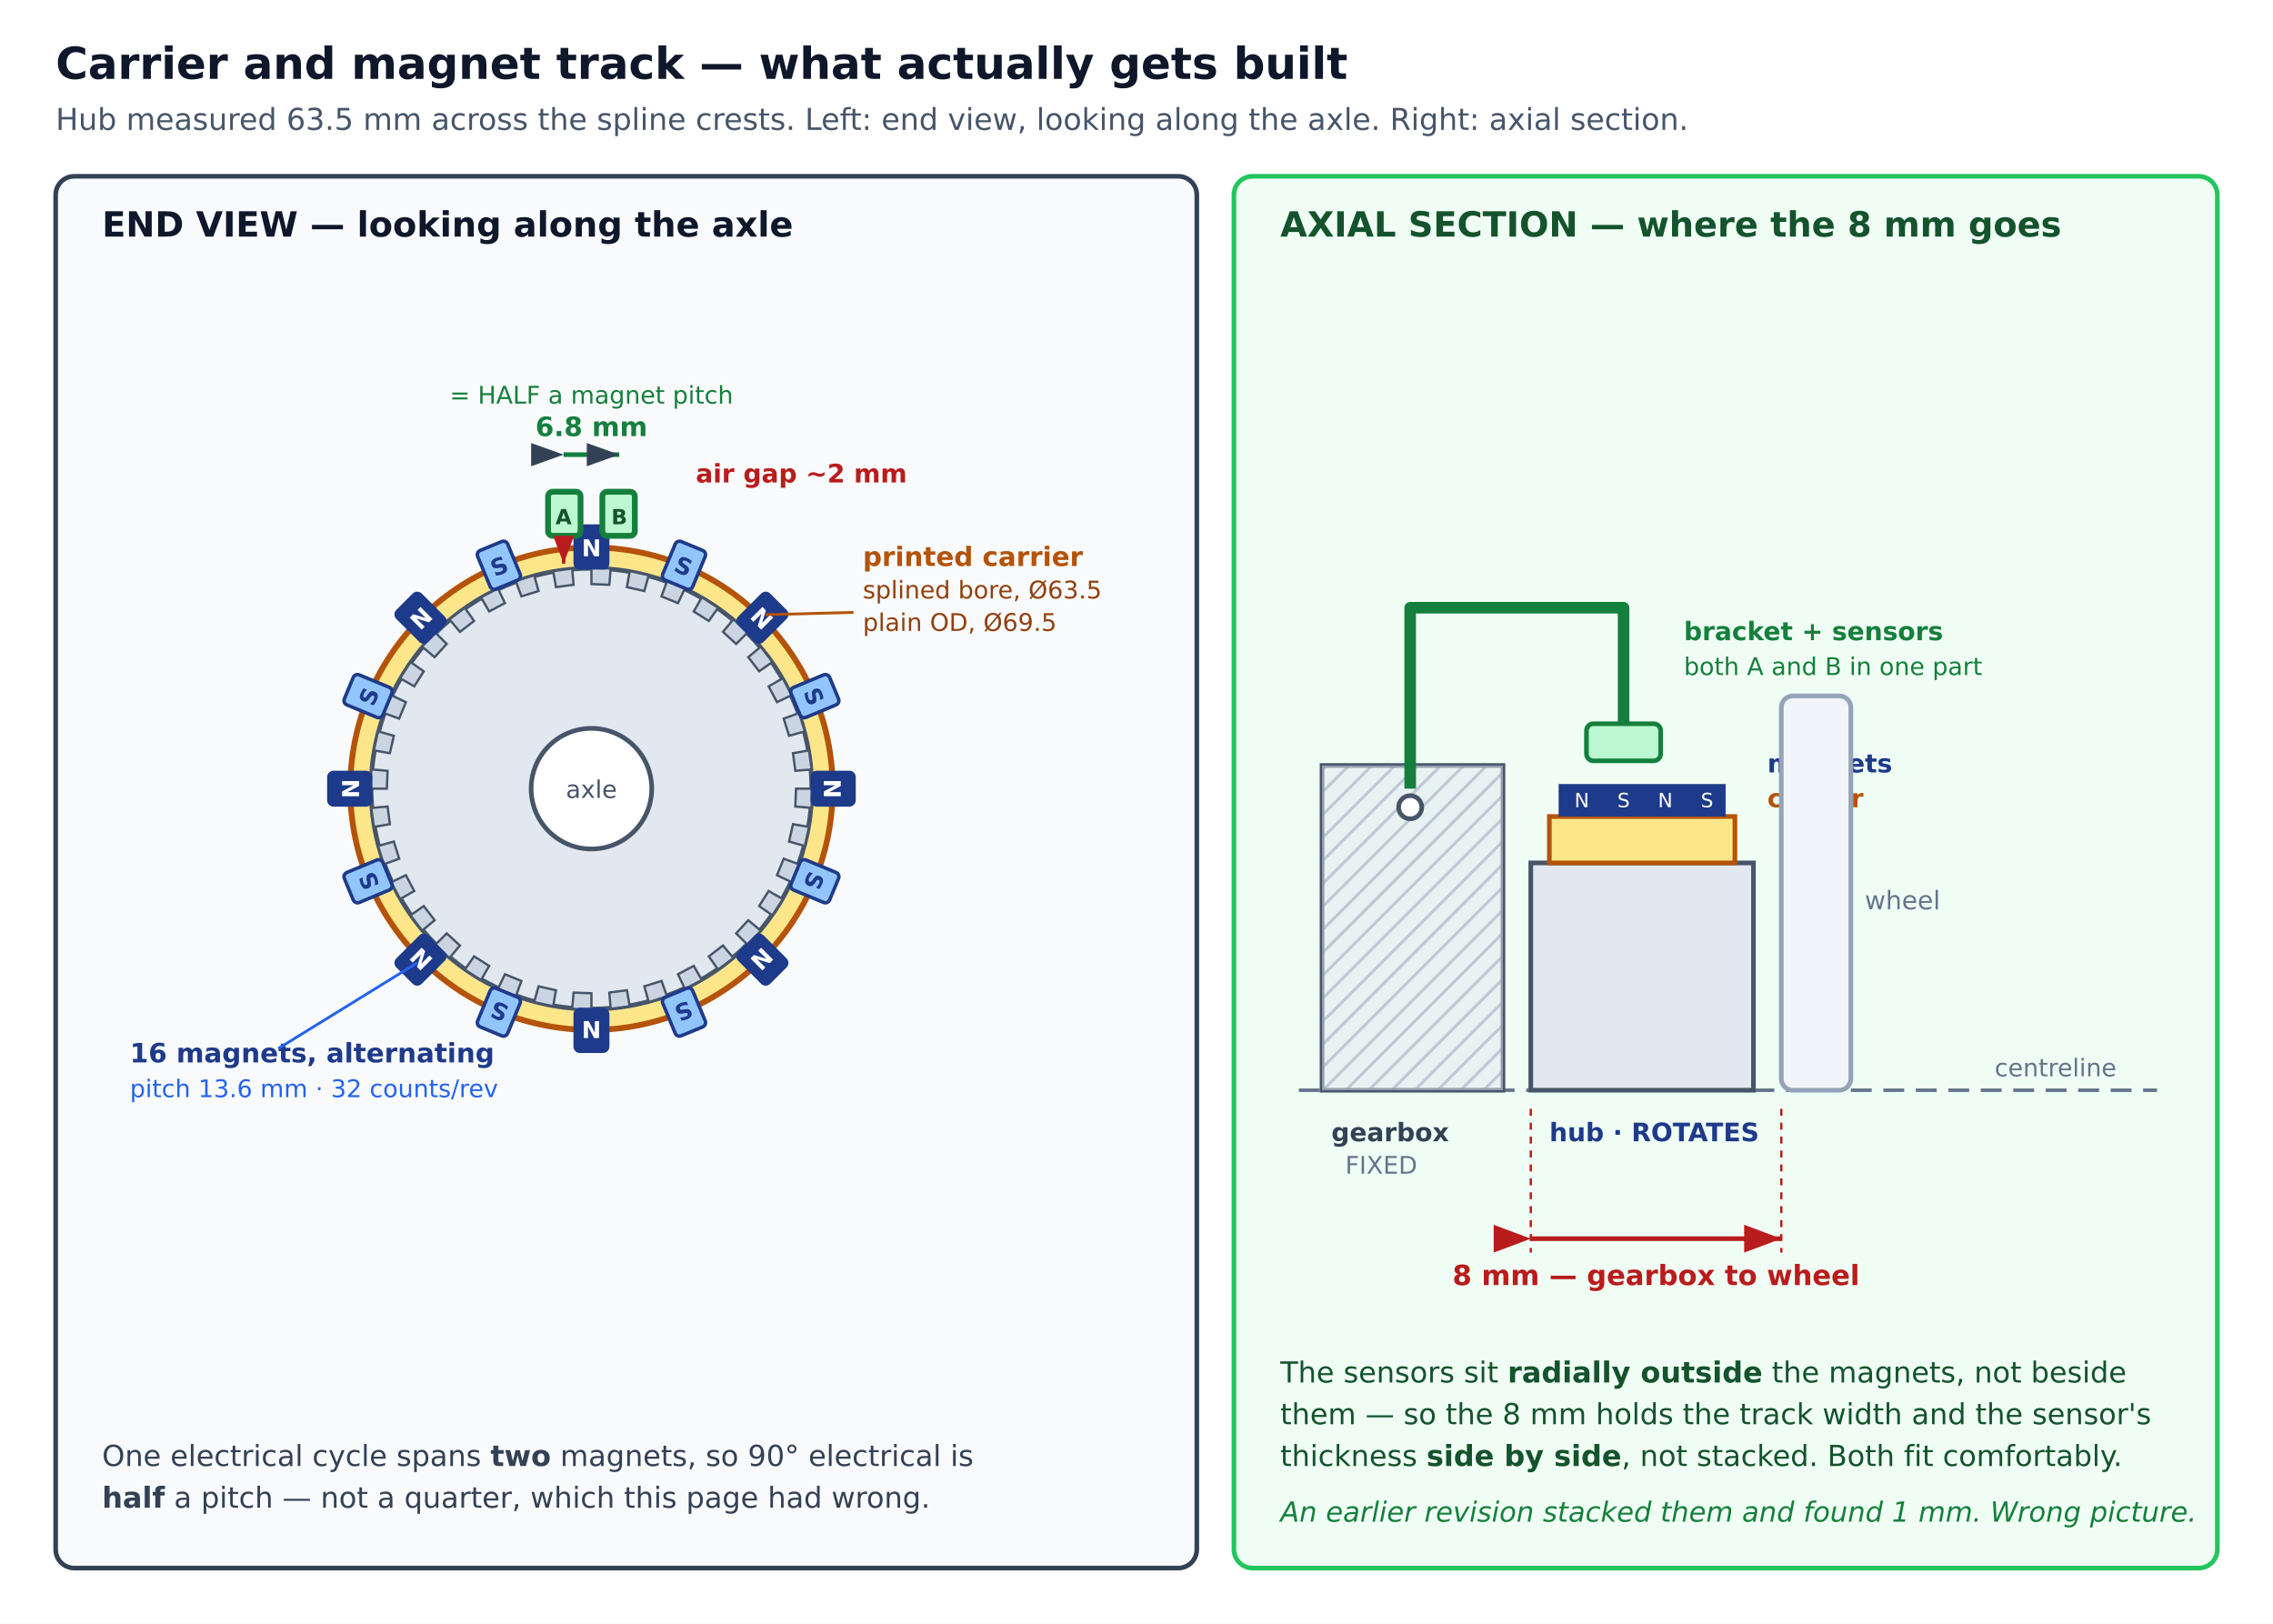
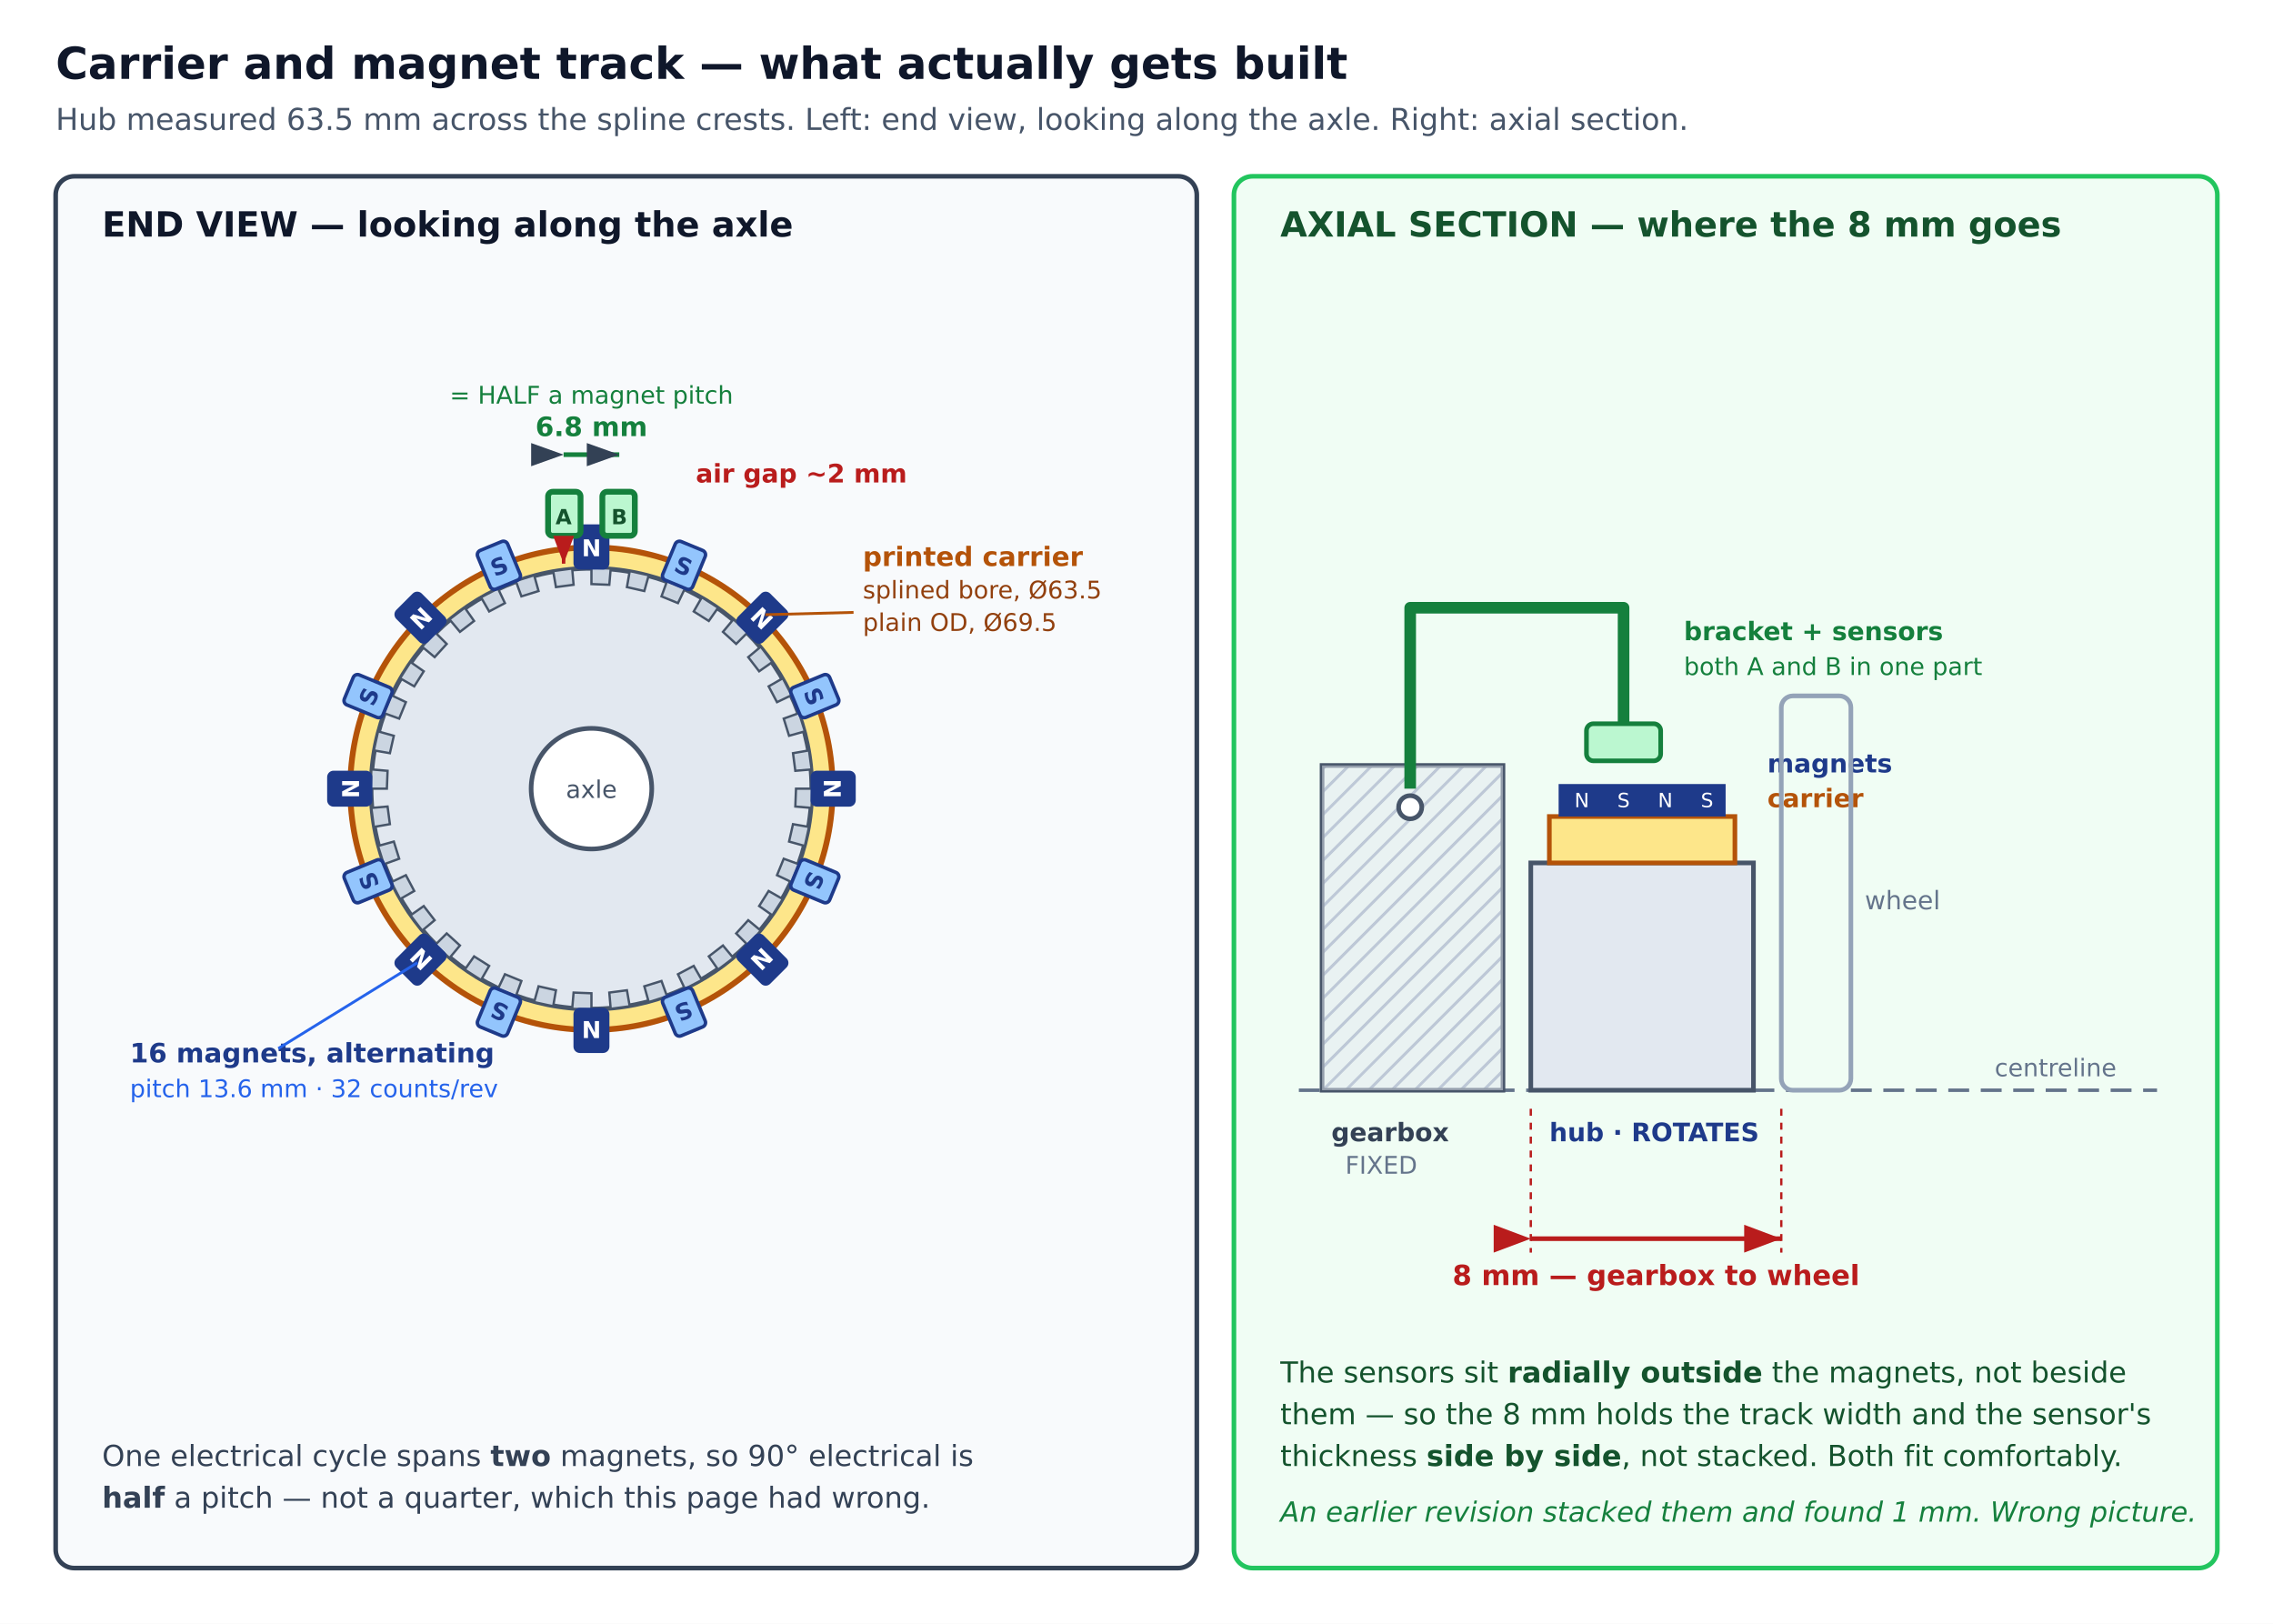
<svg xmlns="http://www.w3.org/2000/svg" viewBox="0 0 980 700" width="980" height="700" font-family="DejaVu Sans, Helvetica, Arial, sans-serif">
  <defs>
    <marker id="a" markerWidth="9" markerHeight="9" refX="8" refY="3" orient="auto">
      <path d="M0,0 L0,6 L8,3 z" fill="#b91c1c" />
    </marker>
    <marker id="g" markerWidth="8" markerHeight="8" refX="7" refY="2.5" orient="auto">
      <path d="M0,0 L0,5 L7,2.5 z" fill="#334155" />
    </marker>
    <pattern id="h" width="7" height="7" patternTransform="rotate(45)" patternUnits="userSpaceOnUse">
      <line x1="0" y1="0" x2="0" y2="7" stroke="#94a3b8" stroke-width="2.5" />
    </pattern>
  </defs>
  <rect width="980" height="700" fill="#ffffff" />
  <text x="24" y="34" font-size="19" font-weight="bold" fill="#0f172a">Carrier and magnet track — what actually gets built</text>
  <text x="24" y="56" font-size="13" fill="#475569">Hub measured 63.5 mm across the spline crests. Left: end view, looking along the axle. Right: axial section.</text>
  <rect x="24" y="76" width="492" height="600" rx="8" fill="#f8fafc" stroke="#334155" stroke-width="2" />
  <text x="44" y="102" font-size="15" font-weight="bold" fill="#0f172a">END VIEW — looking along the axle</text>
  <circle cx="255" cy="340" r="104" fill="#fde68a" stroke="#b45309" stroke-width="2.5" />
  <circle cx="255" cy="340" r="95" fill="#e2e8f0" stroke="#475569" stroke-width="2" />
  <path d="M343.2,340.0 L350.2,340.0 L349.9,348.3 L342.9,347.7 Z M341.9,355.3 L348.8,356.5 L347.0,364.7 L340.2,362.8 Z M337.9,370.2 L344.5,372.6 L341.3,380.3 L335.0,377.3 Z M331.4,384.1 L337.5,387.6 L333.0,394.6 L327.3,390.6 Z M322.6,396.7 L328.0,401.2 L322.4,407.4 L317.4,402.4 Z M311.7,407.6 L316.2,413.0 L309.6,418.0 L305.6,412.3 Z M299.1,416.4 L302.6,422.5 L295.3,426.3 L292.3,420.0 Z M285.2,422.9 L287.6,429.5 L279.7,432.0 L277.8,425.2 Z M270.3,426.9 L271.5,433.8 L263.3,434.9 L262.7,427.9 Z M255.0,428.2 L255.0,435.2 L246.7,434.9 L247.3,427.9 Z M239.7,426.9 L238.5,433.8 L230.3,432.0 L232.2,425.2 Z M224.8,422.9 L222.4,429.5 L214.7,426.3 L217.7,420.0 Z M210.9,416.4 L207.4,422.5 L200.4,418.0 L204.4,412.3 Z M198.3,407.6 L193.8,413.0 L187.6,407.4 L192.6,402.4 Z M187.4,396.7 L182.0,401.2 L177.0,394.6 L182.7,390.6 Z M178.6,384.1 L172.5,387.6 L168.7,380.3 L175.0,377.3 Z M172.1,370.2 L165.5,372.6 L163.0,364.7 L169.8,362.8 Z M168.1,355.3 L161.2,356.5 L160.1,348.3 L167.1,347.7 Z M166.8,340.0 L159.8,340.0 L160.1,331.7 L167.1,332.3 Z M168.1,324.7 L161.2,323.5 L163.0,315.3 L169.8,317.2 Z M172.1,309.8 L165.5,307.4 L168.7,299.7 L175.0,302.7 Z M178.6,295.9 L172.5,292.4 L177.0,285.4 L182.7,289.4 Z M187.4,283.3 L182.0,278.8 L187.6,272.6 L192.6,277.6 Z M198.3,272.4 L193.8,267.0 L200.4,262.0 L204.4,267.7 Z M210.9,263.6 L207.4,257.5 L214.7,253.7 L217.7,260.0 Z M224.8,257.1 L222.4,250.5 L230.3,248.0 L232.2,254.8 Z M239.7,253.1 L238.5,246.2 L246.7,245.1 L247.3,252.1 Z M255.0,251.8 L255.0,244.8 L263.3,245.1 L262.7,252.1 Z M270.3,253.1 L271.5,246.2 L279.7,248.0 L277.8,254.8 Z M285.2,257.1 L287.6,250.5 L295.3,253.7 L292.3,260.0 Z M299.1,263.6 L302.6,257.5 L309.6,262.0 L305.6,267.7 Z M311.7,272.4 L316.2,267.0 L322.4,272.6 L317.4,277.6 Z M322.6,283.3 L328.0,278.8 L333.0,285.4 L327.3,289.4 Z M331.4,295.9 L337.5,292.4 L341.3,299.7 L335.0,302.7 Z M337.9,309.8 L344.5,307.4 L347.0,315.3 L340.2,317.2 Z M341.9,324.7 L348.8,323.5 L349.9,331.7 L342.9,332.3 Z" fill="#cbd5e1" stroke="#475569" stroke-width="1" />
  <circle cx="255" cy="340" r="26" fill="#ffffff" stroke="#475569" stroke-width="2" />
  <text x="255" y="344" font-size="10.5" fill="#475569" text-anchor="middle">axle</text>
  <g transform="translate(255.0,235.8) rotate(0.0)">
    <rect x="-7" y="-9" width="14" height="18" rx="2" fill="#1e3a8a" stroke="#1e3a8a" stroke-width="1.5" />
    <text x="0" y="4" font-size="10" font-weight="bold" fill="#ffffff" text-anchor="middle">N</text>
  </g>
  <g transform="translate(294.9,243.7) rotate(22.5)">
    <rect x="-7" y="-9" width="14" height="18" rx="2" fill="#93c5fd" stroke="#1e3a8a" stroke-width="1.5" />
    <text x="0" y="4" font-size="10" font-weight="bold" fill="#1e3a8a" text-anchor="middle">S</text>
  </g>
  <g transform="translate(328.7,266.3) rotate(45.0)">
    <rect x="-7" y="-9" width="14" height="18" rx="2" fill="#1e3a8a" stroke="#1e3a8a" stroke-width="1.5" />
    <text x="0" y="4" font-size="10" font-weight="bold" fill="#ffffff" text-anchor="middle">N</text>
  </g>
  <g transform="translate(351.3,300.1) rotate(67.5)">
    <rect x="-7" y="-9" width="14" height="18" rx="2" fill="#93c5fd" stroke="#1e3a8a" stroke-width="1.5" />
    <text x="0" y="4" font-size="10" font-weight="bold" fill="#1e3a8a" text-anchor="middle">S</text>
  </g>
  <g transform="translate(359.2,340.0) rotate(90.0)">
    <rect x="-7" y="-9" width="14" height="18" rx="2" fill="#1e3a8a" stroke="#1e3a8a" stroke-width="1.5" />
    <text x="0" y="4" font-size="10" font-weight="bold" fill="#ffffff" text-anchor="middle">N</text>
  </g>
  <g transform="translate(351.3,379.9) rotate(112.5)">
    <rect x="-7" y="-9" width="14" height="18" rx="2" fill="#93c5fd" stroke="#1e3a8a" stroke-width="1.5" />
    <text x="0" y="4" font-size="10" font-weight="bold" fill="#1e3a8a" text-anchor="middle">S</text>
  </g>
  <g transform="translate(328.7,413.7) rotate(135.0)">
    <rect x="-7" y="-9" width="14" height="18" rx="2" fill="#1e3a8a" stroke="#1e3a8a" stroke-width="1.5" />
    <text x="0" y="4" font-size="10" font-weight="bold" fill="#ffffff" text-anchor="middle">N</text>
  </g>
  <g transform="translate(294.9,436.3) rotate(157.5)">
    <rect x="-7" y="-9" width="14" height="18" rx="2" fill="#93c5fd" stroke="#1e3a8a" stroke-width="1.5" />
    <text x="0" y="4" font-size="10" font-weight="bold" fill="#1e3a8a" text-anchor="middle">S</text>
  </g>
  <g transform="translate(255.0,444.2) rotate(180.0)">
    <rect x="-7" y="-9" width="14" height="18" rx="2" fill="#1e3a8a" stroke="#1e3a8a" stroke-width="1.5" />
    <text x="0" y="4" font-size="10" font-weight="bold" fill="#ffffff" text-anchor="middle">N</text>
  </g>
  <g transform="translate(215.1,436.3) rotate(202.5)">
    <rect x="-7" y="-9" width="14" height="18" rx="2" fill="#93c5fd" stroke="#1e3a8a" stroke-width="1.5" />
    <text x="0" y="4" font-size="10" font-weight="bold" fill="#1e3a8a" text-anchor="middle">S</text>
  </g>
  <g transform="translate(181.3,413.7) rotate(225.0)">
    <rect x="-7" y="-9" width="14" height="18" rx="2" fill="#1e3a8a" stroke="#1e3a8a" stroke-width="1.5" />
    <text x="0" y="4" font-size="10" font-weight="bold" fill="#ffffff" text-anchor="middle">N</text>
  </g>
  <g transform="translate(158.7,379.9) rotate(247.5)">
    <rect x="-7" y="-9" width="14" height="18" rx="2" fill="#93c5fd" stroke="#1e3a8a" stroke-width="1.5" />
    <text x="0" y="4" font-size="10" font-weight="bold" fill="#1e3a8a" text-anchor="middle">S</text>
  </g>
  <g transform="translate(150.8,340.0) rotate(270.0)">
    <rect x="-7" y="-9" width="14" height="18" rx="2" fill="#1e3a8a" stroke="#1e3a8a" stroke-width="1.5" />
    <text x="0" y="4" font-size="10" font-weight="bold" fill="#ffffff" text-anchor="middle">N</text>
  </g>
  <g transform="translate(158.7,300.1) rotate(292.5)">
    <rect x="-7" y="-9" width="14" height="18" rx="2" fill="#93c5fd" stroke="#1e3a8a" stroke-width="1.5" />
    <text x="0" y="4" font-size="10" font-weight="bold" fill="#1e3a8a" text-anchor="middle">S</text>
  </g>
  <g transform="translate(181.3,266.3) rotate(315.0)">
    <rect x="-7" y="-9" width="14" height="18" rx="2" fill="#1e3a8a" stroke="#1e3a8a" stroke-width="1.5" />
    <text x="0" y="4" font-size="10" font-weight="bold" fill="#ffffff" text-anchor="middle">N</text>
  </g>
  <g transform="translate(215.1,243.7) rotate(337.5)">
    <rect x="-7" y="-9" width="14" height="18" rx="2" fill="#93c5fd" stroke="#1e3a8a" stroke-width="1.5" />
    <text x="0" y="4" font-size="10" font-weight="bold" fill="#1e3a8a" text-anchor="middle">S</text>
  </g>
  <g stroke="#15803d" stroke-width="2.5" fill="#bbf7d0">
    <rect x="236.3" y="212" width="14" height="19" rx="2" />
    <rect x="259.7" y="212" width="14" height="19" rx="2" />
  </g>
  <text x="243" y="226" font-size="9" font-weight="bold" fill="#14532d" text-anchor="middle">A</text>
  <text x="267" y="226" font-size="9" font-weight="bold" fill="#14532d" text-anchor="middle">B</text>
  <path d="M243,232 L243,243" stroke="#b91c1c" stroke-width="1.5" marker-end="url(#a)" />
  <text x="300" y="208" font-size="11" font-weight="bold" fill="#b91c1c">air gap ~2 mm</text>
  <line x1="243" y1="196" x2="267" y2="196" stroke="#15803d" stroke-width="2" marker-start="url(#g)" marker-end="url(#g)" />
  <text x="255" y="188" font-size="11.5" font-weight="bold" fill="#15803d" text-anchor="middle">6.8 mm</text>
  <text x="255" y="174" font-size="10.5" fill="#15803d" text-anchor="middle">= HALF a magnet pitch</text>
  <text x="372" y="244" font-size="11.5" font-weight="bold" fill="#b45309">printed carrier</text>
  <text x="372" y="258" font-size="10.5" fill="#92400e">splined bore, Ø63.5</text>
  <text x="372" y="272" font-size="10.5" fill="#92400e">plain OD, Ø69.5</text>
  <line x1="368" y1="264" x2="330" y2="265" stroke="#b45309" stroke-width="1.2" />
  <text x="56" y="458" font-size="11.5" font-weight="bold" fill="#1e3a8a">16 magnets, alternating</text>
  <text x="56" y="473" font-size="10.5" fill="#2563eb">pitch 13.6 mm · 32 counts/rev</text>
  <line x1="120" y1="452" x2="180" y2="415" stroke="#2563eb" stroke-width="1.2" />
  <text x="44" y="632" font-size="12.5" fill="#334155">One electrical cycle spans <tspan font-weight="bold">two</tspan> magnets, so 90° electrical is</text>
  <text x="44" y="650" font-size="12.5" fill="#334155">
    <tspan font-weight="bold">half</tspan> a pitch — not a quarter, which this page had wrong.</text>
  <rect x="532" y="76" width="424" height="600" rx="8" fill="#f0fdf4" stroke="#22c55e" stroke-width="2" />
  <text x="552" y="102" font-size="15" font-weight="bold" fill="#14532d">AXIAL SECTION — where the 8 mm goes</text>
  <line x1="560" y1="470" x2="930" y2="470" stroke="#64748b" stroke-width="1.5" stroke-dasharray="9 5" />
  <text x="860" y="464" font-size="10.5" fill="#64748b">centreline</text>
  <rect x="570" y="330" width="78" height="140" fill="url(#h)" stroke="#475569" stroke-width="2" />
  <rect x="570" y="330" width="78" height="140" fill="#e2e8f0" fill-opacity="0.5" />
  <text x="574" y="492" font-size="11" font-weight="bold" fill="#334155">gearbox</text>
  <text x="580" y="506" font-size="10.5" fill="#64748b">FIXED</text>
  <circle cx="608" cy="348" r="5" fill="#fff" stroke="#475569" stroke-width="2" />
  <rect x="660" y="372" width="96" height="98" fill="#e2e8f0" stroke="#475569" stroke-width="2" />
  <text x="668" y="492" font-size="11" font-weight="bold" fill="#1e3a8a">hub · ROTATES</text>
  <rect x="668" y="352" width="80" height="20" fill="#fde68a" stroke="#b45309" stroke-width="2" />
  <text x="762" y="348" font-size="11" font-weight="bold" fill="#b45309">carrier</text>
  <rect x="672" y="338" width="72" height="14" fill="#1e3a8a" />
  <g font-size="8.5" fill="#fff" text-anchor="middle">
    <text x="682" y="348">N</text>
    <text x="700" y="348">S</text>
    <text x="718" y="348">N</text>
    <text x="736" y="348">S</text>
  </g>
  <text x="762" y="333" font-size="11" font-weight="bold" fill="#1e3a8a">magnets</text>
-   <rect x="768" y="300" width="30" height="170" rx="5" fill="#f1f5f9" stroke="#94a3b8" stroke-width="2" />
+   <rect x="768" y="300" width="30" height="170" rx="5" fill="#f1f5f900" stroke="#94a3b8" stroke-width="2" />
  <text x="804" y="392" font-size="11" fill="#64748b">wheel</text>
  <path d="M608,340 L608,262 L700,262 L700,312" fill="none" stroke="#15803d" stroke-width="5" stroke-linejoin="round" />
  <rect x="684" y="312" width="32" height="16" rx="3" fill="#bbf7d0" stroke="#15803d" stroke-width="2" />
  <text x="726" y="276" font-size="11" font-weight="bold" fill="#15803d">bracket + sensors</text>
  <text x="726" y="291" font-size="10.5" fill="#15803d">both A and B in one part</text>
  <line x1="660" y1="534" x2="768" y2="534" stroke="#b91c1c" stroke-width="2" marker-start="url(#a)" marker-end="url(#a)" />
  <text x="714" y="554" font-size="12" font-weight="bold" fill="#b91c1c" text-anchor="middle">8 mm — gearbox to wheel</text>
  <line x1="660" y1="478" x2="660" y2="540" stroke="#b91c1c" stroke-width="1" stroke-dasharray="3 3" />
  <line x1="768" y1="478" x2="768" y2="540" stroke="#b91c1c" stroke-width="1" stroke-dasharray="3 3" />
  <text x="552" y="596" font-size="12.5" fill="#14532d">The sensors sit <tspan font-weight="bold">radially outside</tspan> the magnets, not beside</text>
  <text x="552" y="614" font-size="12.5" fill="#14532d">them — so the 8 mm holds the track width and the sensor's</text>
  <text x="552" y="632" font-size="12.5" fill="#14532d">thickness <tspan font-weight="bold">side by side</tspan>, not stacked. Both fit comfortably.</text>
  <text x="552" y="656" font-size="12" fill="#15803d" font-style="italic">An earlier revision stacked them and found 1 mm. Wrong picture.</text>
</svg>
